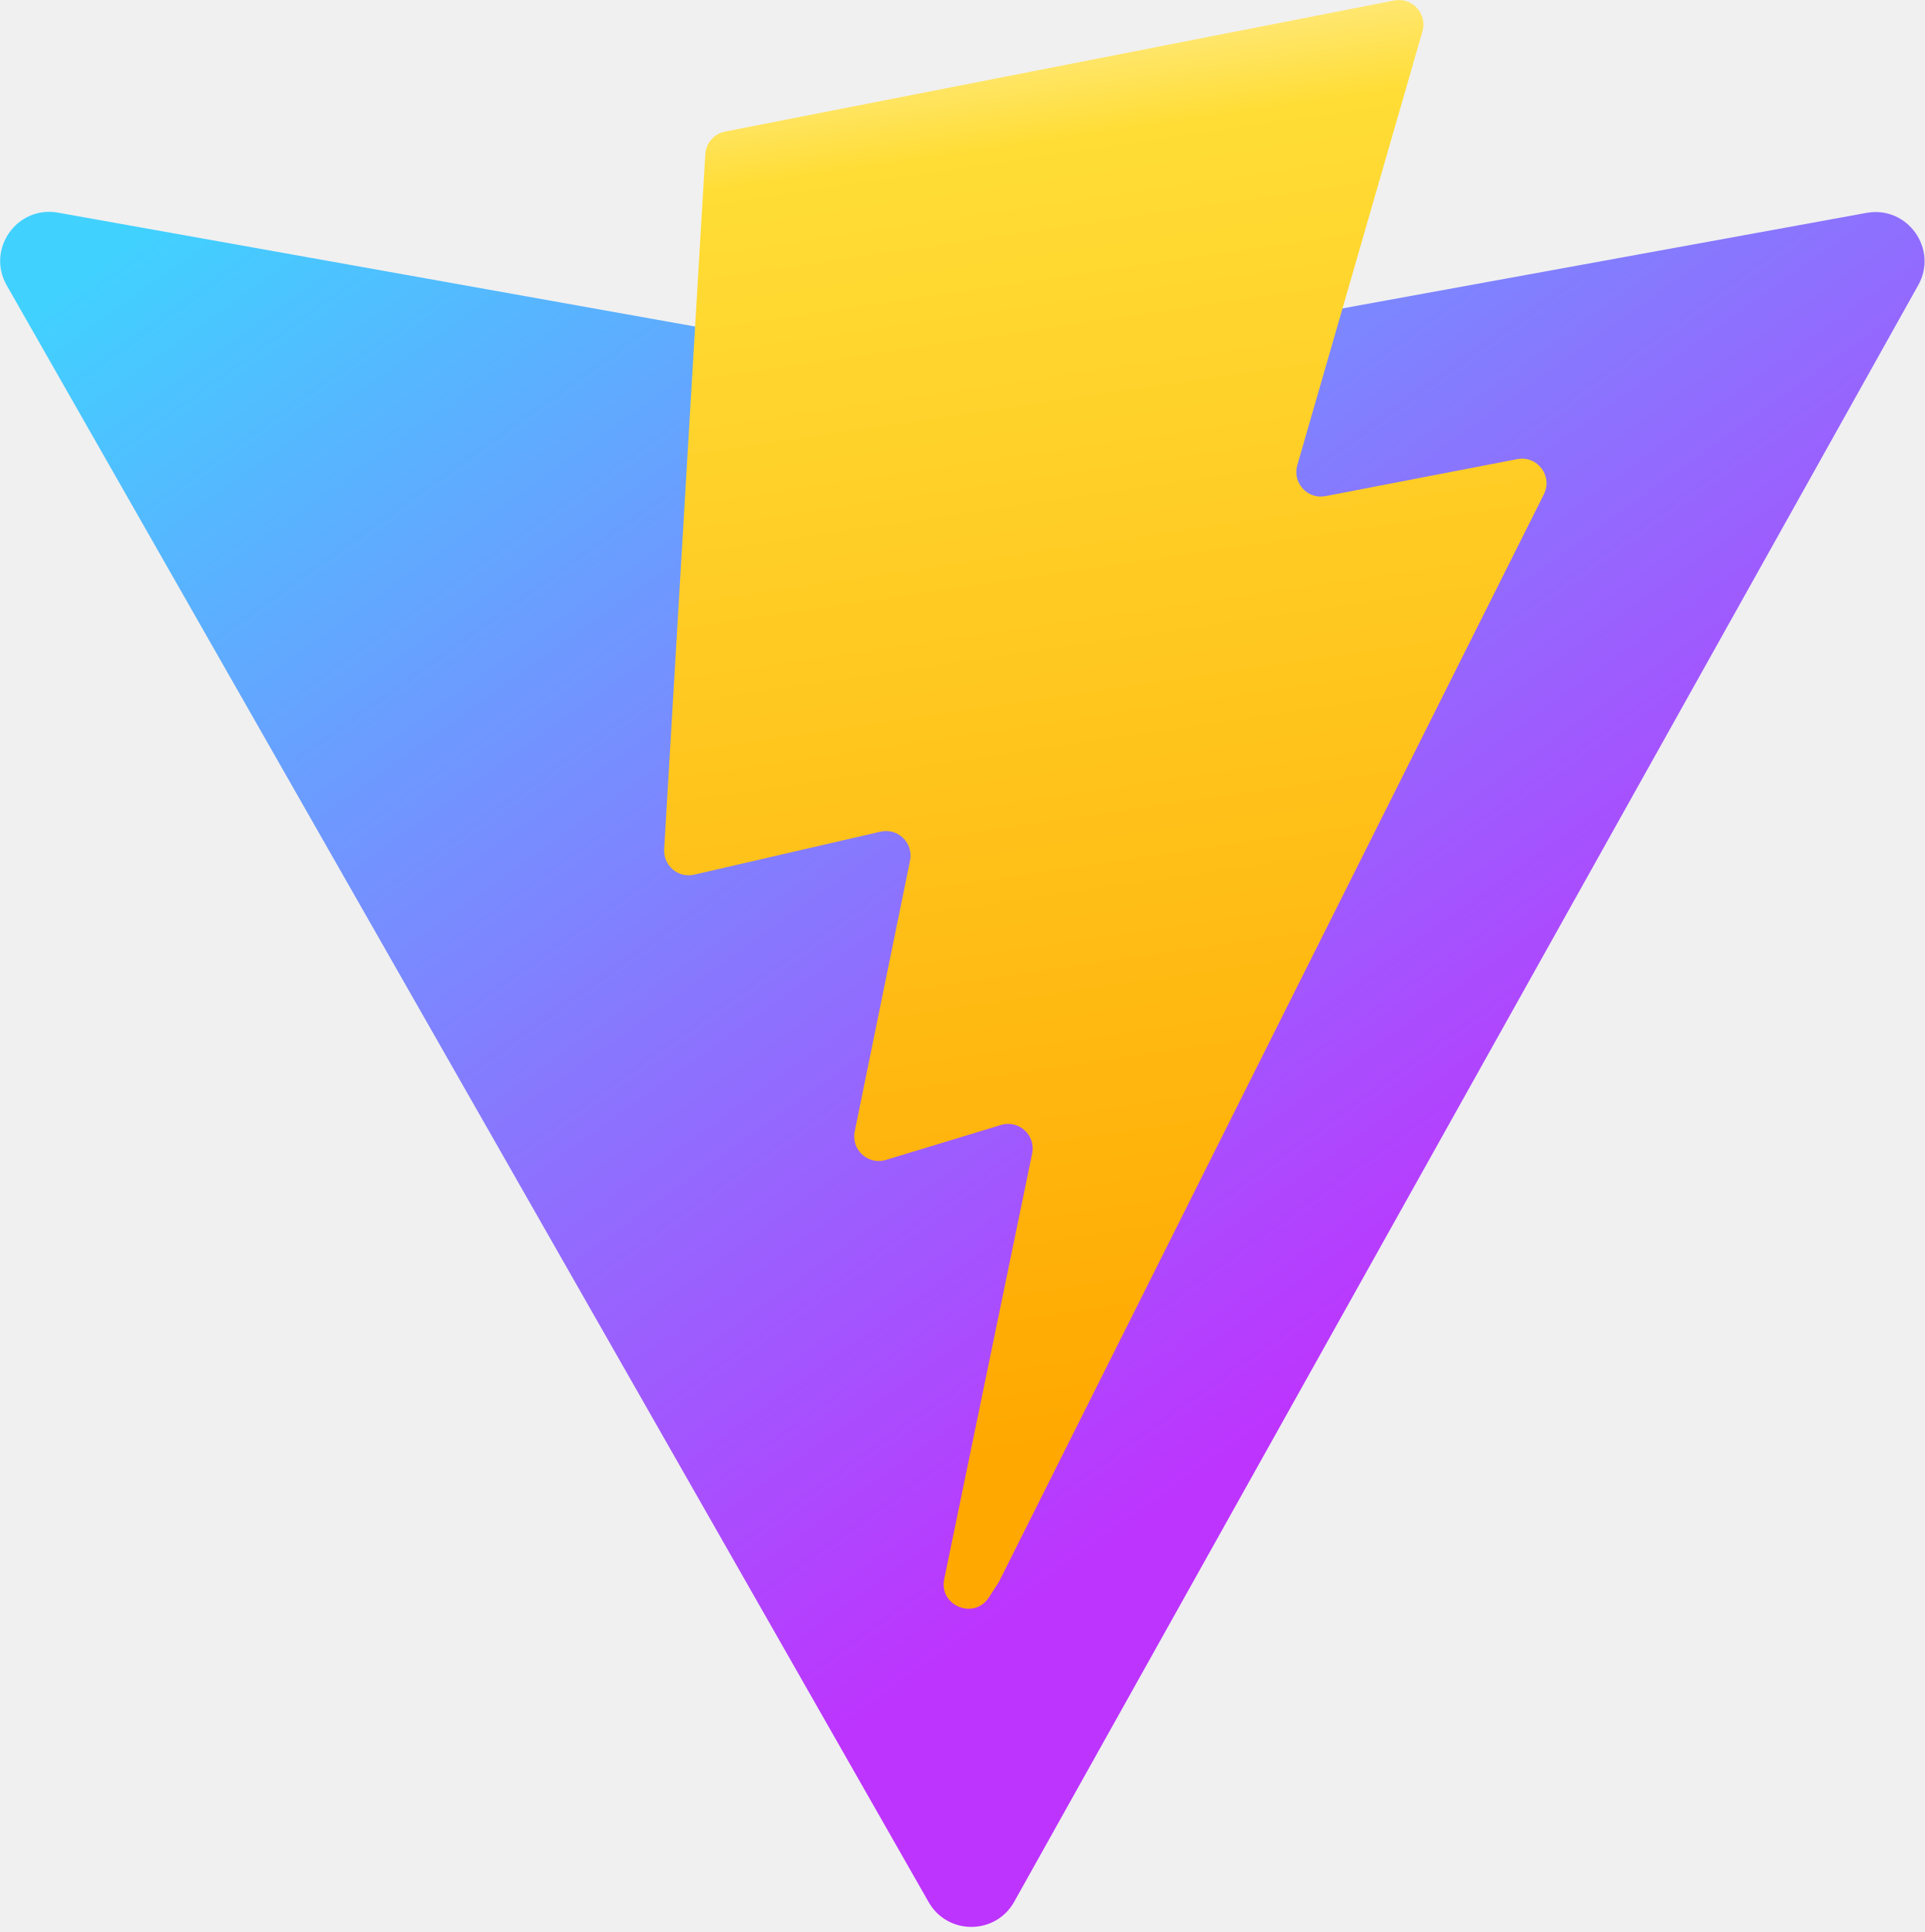
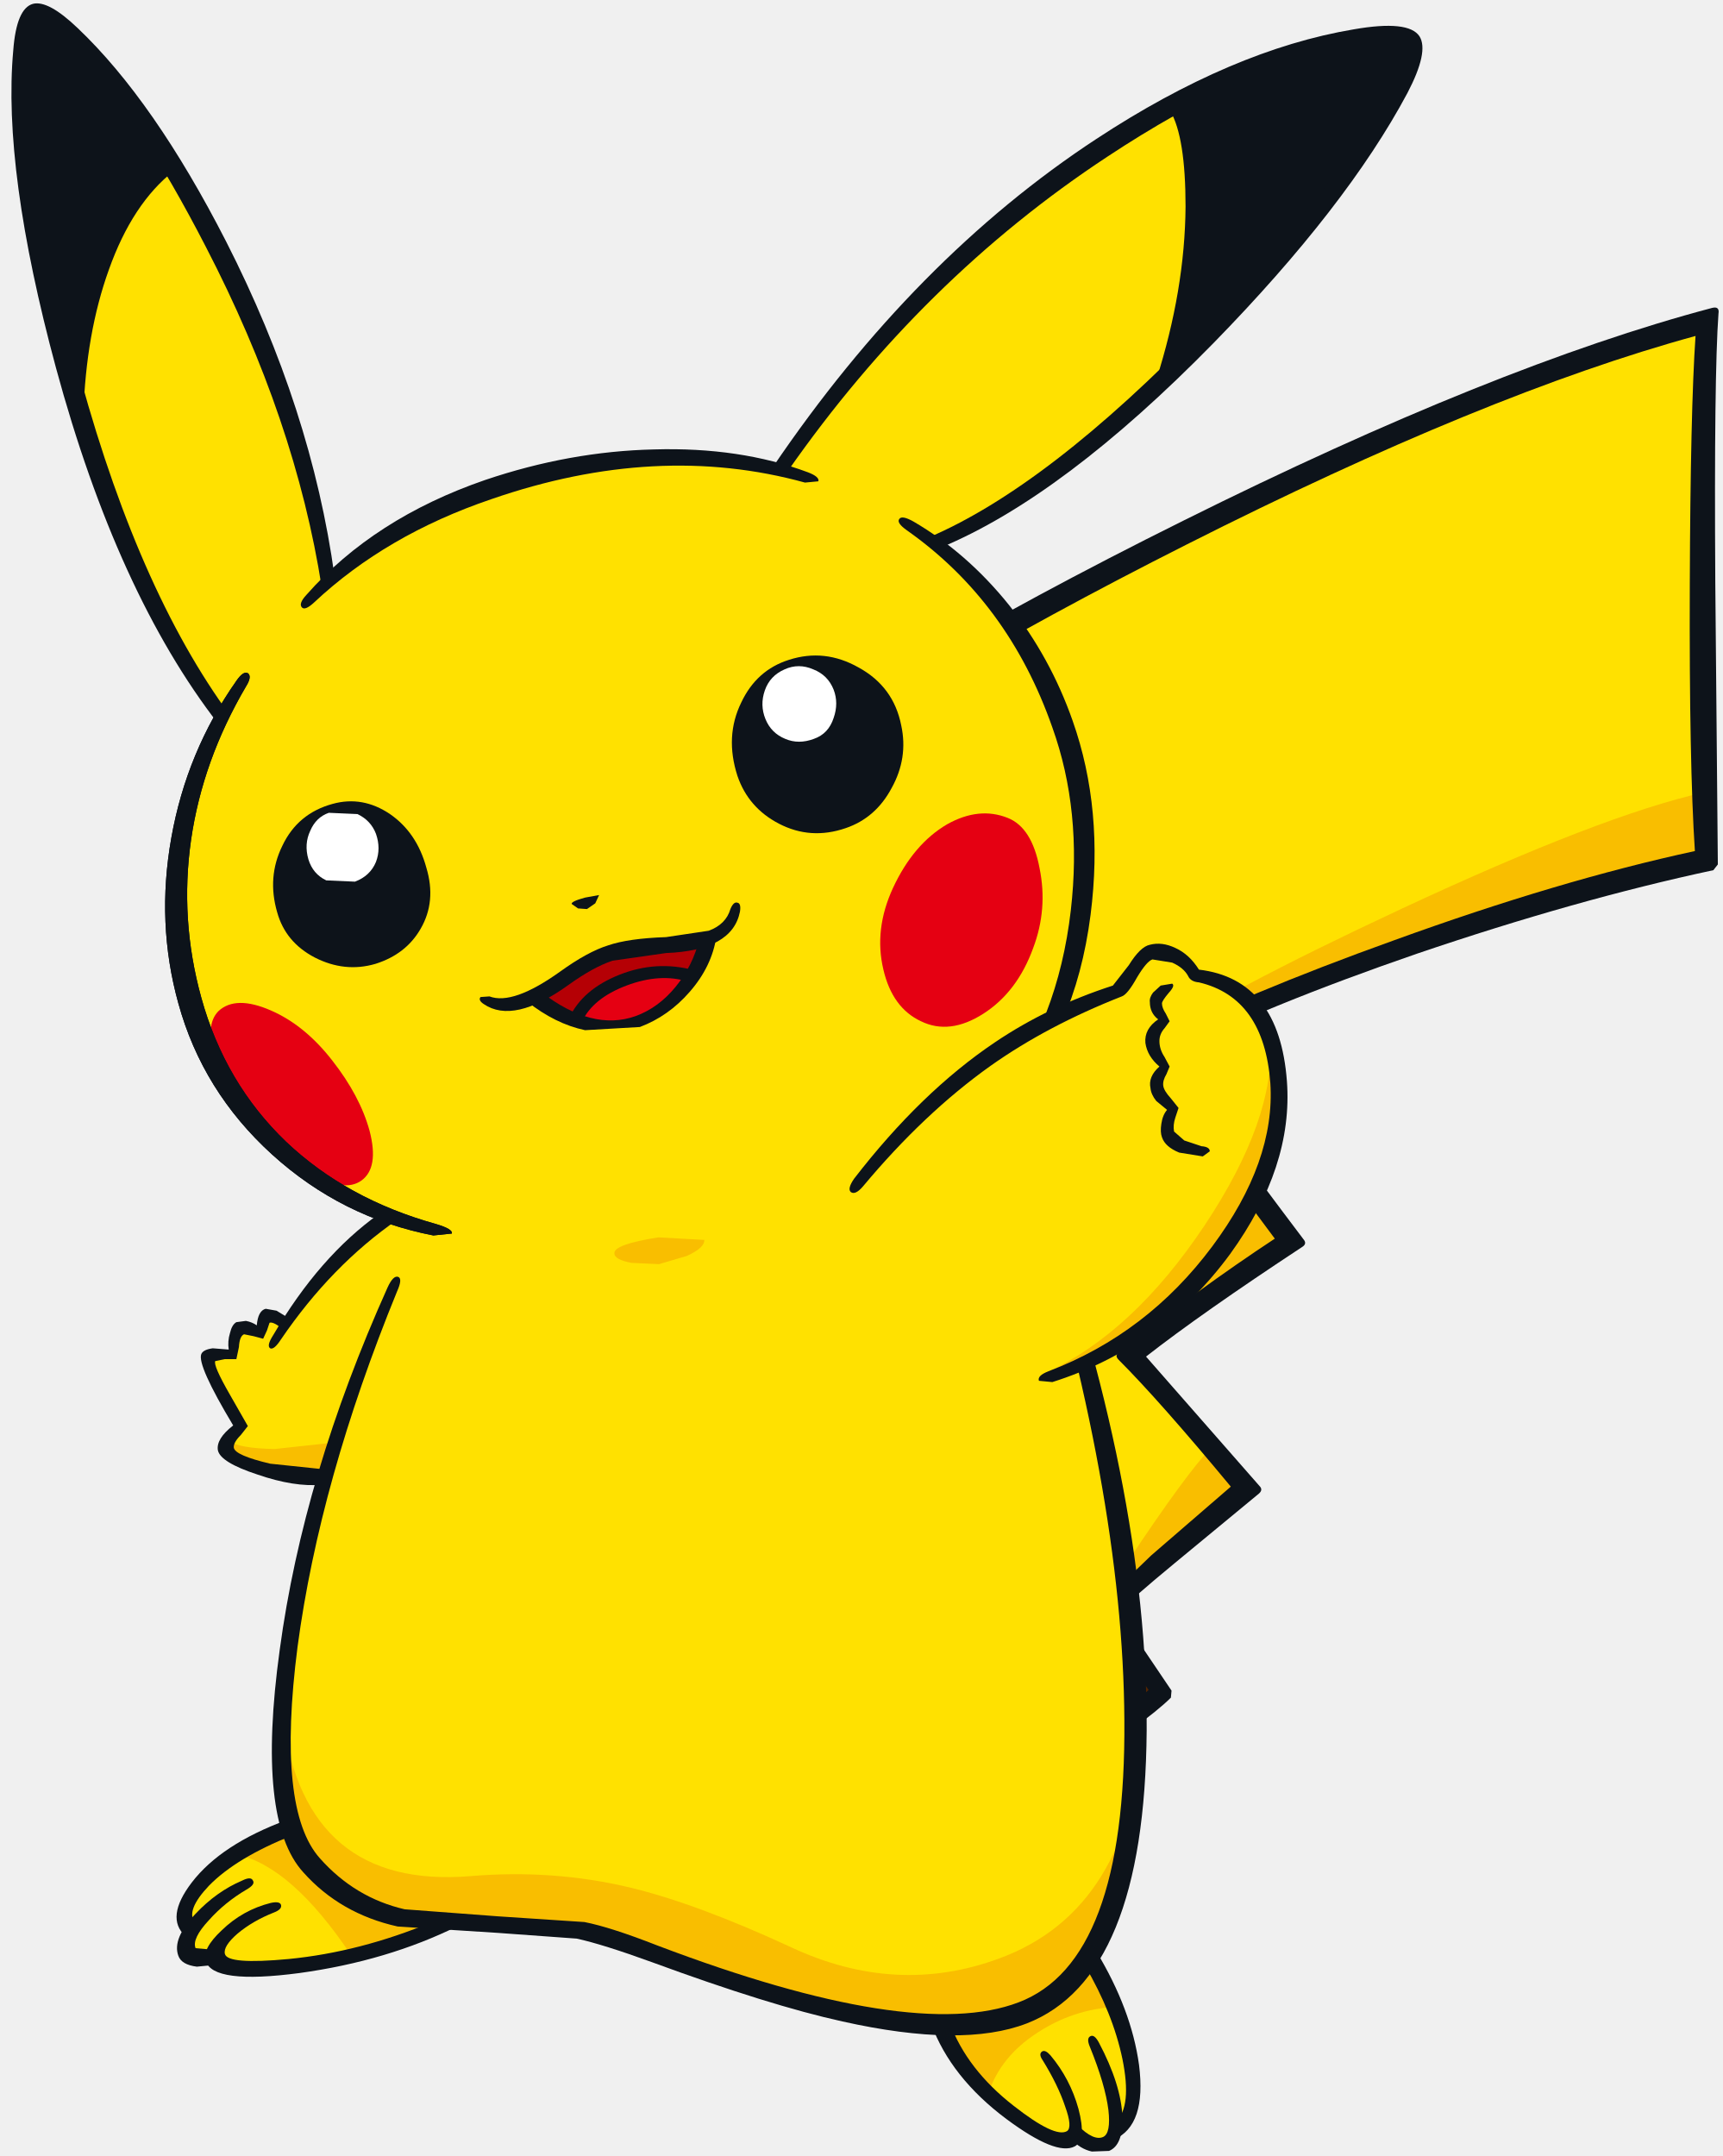
- <svg xmlns="http://www.w3.org/2000/svg" aria-hidden="true" role="img" class="iconify iconify--logos" width="31.88" height="32" preserveAspectRatio="xMidYMid meet" viewBox="0 0 256 257">
-   <defs>
-     <linearGradient id="IconifyId1813088fe1fbc01fb466" x1="-.828%" x2="57.636%" y1="7.652%" y2="78.411%">
-       <stop offset="0%" stop-color="#41D1FF" />
-       <stop offset="100%" stop-color="#BD34FE" />
-     </linearGradient>
-     <linearGradient id="IconifyId1813088fe1fbc01fb467" x1="43.376%" x2="50.316%" y1="2.242%" y2="89.03%">
-       <stop offset="0%" stop-color="#FFEA83" />
-       <stop offset="8.333%" stop-color="#FFDD35" />
-       <stop offset="100%" stop-color="#FFA800" />
-     </linearGradient>
-   </defs>
-   <path fill="url(#IconifyId1813088fe1fbc01fb466)" d="M255.153 37.938L134.897 252.976c-2.483 4.44-8.862 4.466-11.382.048L.875 37.958c-2.746-4.814 1.371-10.646 6.827-9.67l120.385 21.517a6.537 6.537 0 0 0 2.322-.004l117.867-21.483c5.438-.991 9.574 4.796 6.877 9.62Z" />
-   <path fill="url(#IconifyId1813088fe1fbc01fb467)" d="M185.432.063L96.44 17.501a3.268 3.268 0 0 0-2.634 3.014l-5.474 92.456a3.268 3.268 0 0 0 3.997 3.378l24.777-5.718c2.318-.535 4.413 1.507 3.936 3.838l-7.361 36.047c-.495 2.426 1.782 4.5 4.151 3.78l15.304-4.649c2.372-.72 4.652 1.36 4.15 3.788l-11.698 56.621c-.732 3.542 3.979 5.473 5.943 2.437l1.313-2.028l72.516-144.72c1.215-2.423-.88-5.186-3.54-4.672l-25.505 4.922c-2.396.462-4.435-1.77-3.759-4.114l16.646-57.705c.677-2.35-1.37-4.583-3.769-4.113Z" />
+ <svg xmlns="http://www.w3.org/2000/svg" version="1.1" width="135px" height="169px" viewBox="-0.75 -0.25 134.7 169.1">
+   <g>
+     <path fill="#763a00" d="M78.85 140.5 Q70.75 145.75 67.05 147.65 64.2 149.15 62.3 146.65 60.45 144.15 62.05 143.2 66.0 140.8 71.75 136.25 77.35 131.8 79.45 129.55 75.8 125.1 74.0 123.6 L78.0 120.6 83.75 118.95 82.65 122.4 Q83.35 122.0 87.15 120.65 L86.7 125.15 85.8 126.05 90.15 132.35 Q87.65 134.75 78.85 140.5" />
+     <path fill="#ffe100" d="M132.75 45.0 Q132.65 60.0 133.0 67.05 124.4 68.95 112.1 73.0 97.45 77.85 89.65 82.15 L94.3 88.9 100.35 97.0 Q91.7 102.75 87.8 106.05 L97.0 116.35 86.7 125.15 87.15 120.65 Q83.35 122.0 82.65 122.4 L83.75 118.95 78.0 120.6 82.95 116.4 Q78.25 113.5 71.35 108.2 L82.05 96.0 69.5 81.4 53.75 63.75 Q100.65 33.5 133.0 24.85 132.8 33.4 132.75 45.0" />
+     <path fill="#763a00" d="M78.0 120.45 L83.65 118.25 84.25 118.3 84.35 118.75 83.3 121.55 86.85 119.95 Q87.7 119.65 87.7 120.4 87.65 122.4 87.0 125.15 L86.0 125.9 86.5 121.45 Q85.25 121.75 82.8 122.8 81.85 123.15 82.1 122.25 L82.95 119.7 Q78.9 120.95 76.8 121.7 L78.0 120.45" />
+     <path fill="#542400" d="M79.2 140.3 L66.95 147.25 Q70.95 144.7 78.25 138.8 L88.5 130.0 90.25 132.35 Q86.5 135.8 79.2 140.3" />
+     <path fill="#f9be00" d="M111.7 73.2 Q99.4 77.35 88.85 81.7 94.8 77.65 109.05 71.0 124.7 63.7 132.7 61.9 L132.9 67.05 Q124.95 68.75 111.7 73.2" />
+     <path fill="#f9be00" d="M97.6 93.55 L100.45 97.05 86.9 105.8 Q94.8 96.05 97.6 93.55" />
+     <path fill="#f9be00" d="M96.8 116.45 L92.5 119.9 87.2 124.25 87.5 122.25 Q92.15 115.25 94.1 113.25 L96.8 116.45" />
+     <path fill="#542400" d="M87.2 124.25 L85.2 125.75 87.5 122.25 87.2 124.25" />
+     <path fill="#0d131a" d="M133.85 24.35 Q133.5 29.15 133.6 45.4 L133.8 67.55 133.45 68.0 Q122.7 70.3 110.2 74.55 98.45 78.6 90.8 82.45 94.0 87.3 101.3 96.95 101.6 97.3 101.2 97.55 93.3 102.75 88.95 106.15 L97.85 116.3 Q98.15 116.6 97.8 116.9 L91.2 122.35 Q87.75 125.2 86.8 126.2 L90.95 132.35 90.9 132.9 Q88.95 134.85 82.2 139.2 75.05 143.75 67.5 147.75 L66.6 147.85 Q66.45 147.55 67.15 147.15 85.2 135.95 89.15 132.3 L85.1 126.35 Q84.9 126.05 85.15 125.8 L89.35 121.75 95.6 116.35 Q90.0 109.6 86.8 106.4 86.45 106.05 86.85 105.8 92.9 100.95 99.05 96.9 92.7 88.4 88.65 82.3 88.35 81.9 88.8 81.7 96.7 77.7 108.4 73.5 121.35 68.8 132.0 66.5 131.55 59.7 131.6 45.65 131.65 31.9 132.05 26.1 115.6 30.6 92.15 42.45 70.25 53.5 55.45 64.15 62.25 71.45 83.0 95.85 83.25 96.15 83.0 96.4 L77.55 102.45 72.55 108.15 Q81.45 114.85 83.6 116.2 84.05 116.5 83.65 116.9 L75.45 123.7 Q77.8 126.05 80.35 129.5 80.6 129.8 80.35 130.05 78.55 132.2 72.65 136.6 66.85 140.9 62.5 143.35 L61.7 143.45 Q61.5 143.2 62.05 142.8 L71.35 135.85 Q76.75 131.6 78.45 129.65 75.6 125.95 73.35 124.0 73.0 123.65 73.4 123.35 L81.65 116.6 Q76.8 113.4 70.45 108.7 70.1 108.4 70.4 108.1 L80.9 96.05 66.75 79.6 52.95 64.2 Q52.65 63.85 53.0 63.55 68.0 52.45 91.85 40.6 116.35 28.4 133.35 23.9 133.95 23.75 133.85 24.35" />
+     <path fill="#0d131a" d="M12.5 12.55 Q9.45 14.25 7.15 20.4 5.2 25.6 4.9 30.5 2.6 23.6 1.35 12.55 0.05 1.25 1.7 0.8 3.3 0.35 6.6 4.2 9.25 7.3 12.5 12.55" />
+     <path fill="#ffe100" d="M91.25 7.85 Q92.9 10.5 92.6 17.65 92.3 23.95 90.9 28.6 87.2 32.55 82.1 36.4 76.35 40.8 72.3 42.25 76.95 46.0 79.75 50.9 81.6 54.1 83.0 58.75 85.4 66.3 83.3 74.85 81.45 82.35 77.45 86.4 68.25 95.0 53.65 96.95 41.15 98.65 29.6 95.2 24.65 93.55 20.5 89.25 15.85 84.5 14.0 78.15 12.2 72.05 13.25 65.6 14.05 60.5 16.5 55.85 13.4 52.35 9.55 43.7 6.35 36.35 5.0 31.3 5.25 23.95 7.9 18.5 9.9 14.4 12.3 12.7 16.25 18.35 20.15 28.35 24.25 38.8 24.8 45.35 31.95 38.8 42.85 36.45 52.8 34.3 60.3 36.55 65.4 28.45 75.95 19.0 85.5 10.5 91.25 7.85" />
+     <path fill="#ffe100" d="M33.95 92.7 Q43.6 88.05 51.05 86.4 57.05 85.1 67.0 85.15 76.8 85.15 77.45 86.4 80.25 91.75 83.05 101.5 86.05 112.1 87.45 122.45 91.0 149.25 81.65 156.25 74.8 161.45 57.7 155.1 50.2 152.4 46.65 151.55 42.1 150.5 37.3 150.7 32.45 150.9 28.7 149.6 25.3 148.45 23.8 146.55 20.4 142.15 21.25 131.7 21.9 123.85 24.45 115.75 L27.3 107.65 30.1 100.1 Q30.65 98.75 32.35 95.6 L33.95 92.7" />
+     <path fill="#ffe100" d="M33.95 92.7 Q35.55 92.15 36.45 95.7 37.4 99.45 36.1 103.5 34.7 107.8 30.75 111.9 26.85 116.0 24.45 115.75 21.8 115.8 19.25 114.95 17.0 114.15 16.9 113.45 16.9 112.4 18.0 111.6 L16.2 108.3 Q15.3 106.5 15.4 106.2 15.65 105.8 17.35 105.95 17.3 103.0 19.55 104.2 19.65 101.85 21.5 103.55 23.0 101.15 25.5 98.7 27.65 96.55 29.6 95.2 31.2 93.65 33.95 92.7" />
+     <path fill="#0d131a" d="M91.25 7.85 Q96.45 5.15 101.9 3.4 108.65 1.25 109.75 2.9 111.15 5.0 103.45 15.0 96.35 24.15 90.55 29.1 92.35 23.55 92.6 17.9 92.85 11.95 91.25 7.85" />
+     <path fill="#ffe100" d="M15.95 146.25 Q18.6 144.05 21.65 143.1 24.45 149.75 33.7 150.65 29.3 152.85 23.25 153.8 17.15 154.7 16.1 153.3 14.05 153.8 13.7 152.75 13.4 151.9 14.1 150.85 12.65 148.95 15.95 146.25" />
+     <path fill="#ffe100" d="M72.8 158.55 Q76.85 158.7 80.2 157.15 83.35 155.7 84.65 153.4 87.25 157.7 87.85 161.55 88.45 165.5 86.65 166.55 86.6 168.0 85.3 168.0 84.15 167.95 83.4 167.05 82.8 168.7 78.6 165.6 74.3 162.4 72.8 158.55" />
+     <path fill="#b50005" d="M40.95 77.95 L44.35 75.75 Q45.35 75.0 47.35 74.4 L50.15 73.9 54.4 73.45 Q54.25 74.9 53.3 76.35 L47.8 76.65 Q44.95 77.7 44.25 79.8 L40.95 77.95" />
+     <path fill="#e50012" d="M44.2 79.75 Q45.2 77.8 47.85 76.7 50.75 75.5 53.4 76.4 49.3 81.8 44.2 79.75" />
+     <path fill="#f9be00" d="M17.0 112.75 Q17.8 113.35 20.6 113.4 L25.2 112.9 24.5 115.65 Q21.75 115.75 19.05 114.8 16.2 113.8 17.0 112.75" />
+     <path fill="#f9be00" d="M47.25 98.05 Q47.2 97.35 50.7 96.8 L54.3 97.0 Q54.35 97.6 52.95 98.25 L50.75 98.9 48.6 98.8 Q47.25 98.55 47.25 98.05" />
+     <path fill="#f9be00" d="M21.25 134.6 Q23.05 147.95 35.95 146.9 42.45 146.35 48.5 147.8 53.7 149.05 61.05 152.45 69.35 156.35 77.45 153.35 87.8 149.55 88.75 135.05 88.65 146.4 85.75 151.7 81.1 160.35 68.5 158.05 64.3 157.3 52.7 153.45 43.2 150.3 40.25 150.65 30.95 151.75 25.85 148.0 20.2 143.85 21.25 134.6" />
+     <path fill="#f9be00" d="M17.65 145.2 Q17.9 144.85 19.75 144.15 L22.0 143.35 Q23.0 146.25 26.95 148.5 30.55 150.55 33.65 150.55 30.5 152.25 26.6 153.1 21.95 146.15 17.65 145.2" />
+     <path fill="#f9be00" d="M76.6 163.9 L74.55 161.4 Q73.55 159.9 73.15 158.55 80.45 159.3 84.55 153.45 86.2 156.0 86.55 157.15 83.2 157.35 80.4 159.2 77.55 161.05 76.6 163.9" />
+     <path fill="#0d131a" d="M25.15 62.8 Q27.5 62.15 29.65 63.6 31.75 65.05 32.5 67.8 33.3 70.45 32.05 72.6 30.9 74.6 28.5 75.35 26.1 76.05 23.75 74.85 21.45 73.65 20.8 71.3 20.0 68.55 21.2 66.1 22.4 63.55 25.15 62.8" />
+     <path fill="#ffffff" d="M24.85 63.5 L27.1 63.6 Q28.15 64.1 28.55 65.15 28.95 66.3 28.55 67.35 28.1 68.45 26.9 68.9 L24.65 68.8 Q23.6 68.3 23.25 67.15 22.9 65.95 23.4 64.9 23.85 63.85 24.85 63.5" />
+     <path fill="#0d131a" d="M60.95 51.5 Q63.75 50.6 66.4 52.1 69.15 53.6 69.75 56.65 70.3 59.2 69.0 61.55 67.75 63.9 65.4 64.7 62.65 65.65 60.15 64.35 57.75 63.1 56.9 60.6 55.9 57.5 57.2 54.85 58.4 52.3 60.95 51.5" />
+     <path fill="#ffffff" d="M60.6 52.25 Q61.7 51.75 62.85 52.25 64.0 52.7 64.45 53.85 64.85 54.9 64.45 56.05 64.05 57.3 62.9 57.7 61.7 58.15 60.65 57.7 59.55 57.25 59.1 56.15 58.65 55.05 59.05 53.9 59.45 52.75 60.6 52.25" />
+     <path fill="#0d131a" d="M43.9 70.65 Q43.85 70.45 44.95 70.15 L46.05 69.95 45.75 70.6 45.1 71.05 44.4 71.0 43.9 70.65" />
+     <path fill="#e50012" d="M78.1 63.9 Q80.0 64.65 80.6 67.85 81.25 71.05 80.1 74.1 78.85 77.55 76.2 79.25 73.55 80.95 71.3 79.85 69.05 78.8 68.35 75.8 67.6 72.65 69.1 69.4 70.7 65.95 73.35 64.4 75.85 63.0 78.1 63.9" />
+     <path fill="#e50012" d="M25.1 82.9 Q27.3 85.7 28.05 88.45 28.8 91.35 27.4 92.35 26.05 93.3 23.55 91.8 21.4 90.55 18.95 87.85 16.8 85.4 15.95 82.8 15.1 80.15 16.2 79.05 17.55 77.8 20.3 79.0 22.95 80.15 25.1 82.9" />
+     <path fill="#0d131a" d="M5.15 1.95 Q11.15 7.65 16.8 18.7 23.5 31.85 25.3 44.95 L24.3 45.85 Q22.25 32.7 15.2 19.1 9.85 8.7 4.45 2.75 2.9 1.15 2.2 1.2 1.3 1.3 1.25 3.85 1.0 12.55 4.8 27.25 9.4 45.05 16.7 55.3 L16.2 56.55 Q8.25 46.3 3.45 28.6 -0.75 13.05 0.1 3.7 0.35 0.4 1.65 0.05 2.85 -0.25 5.15 1.95" />
+     <path fill="#0d131a" d="M5.6 32.25 L4.55 29.7 Q5.0 23.65 6.95 19.05 8.85 14.5 11.95 12.1 L12.7 13.15 Q9.45 15.7 7.6 20.9 5.8 25.9 5.6 32.25" />
+     <path fill="#0d131a" d="M93.55 25.2 Q103.85 14.45 108.4 6.5 109.85 4.0 109.3 3.25 L105.55 3.15 Q96.8 4.85 85.9 12.05 71.4 21.6 60.85 36.7 L59.7 36.35 Q70.8 20.0 85.05 10.65 95.7 3.65 105.25 2.05 109.55 1.3 110.4 2.6 111.15 3.8 109.45 7.05 104.7 15.95 94.25 26.65 82.45 38.7 72.85 42.7 L71.8 41.95 Q81.25 37.95 93.55 25.2" />
+     <path fill="#0d131a" d="M91.6 28.0 L89.75 29.55 Q92.0 22.5 92.05 15.95 92.05 10.5 90.85 8.45 L91.85 7.75 Q93.15 10.0 93.35 15.0 93.55 21.2 91.6 28.0" />
+     <path fill="#0d131a" d="M79.55 92.4 Q79.2 91.25 79.55 91.1 79.95 90.95 80.35 92.1 89.1 116.35 89.0 135.5 88.85 154.85 79.6 158.45 74.55 160.4 65.15 158.3 59.45 157.05 50.2 153.65 46.35 152.25 44.3 151.8 L38.1 151.35 30.25 150.85 Q25.75 149.85 22.85 146.6 19.15 142.55 21.0 129.15 22.85 115.45 29.45 100.75 29.9 99.75 30.3 99.9 30.65 100.05 30.2 101.05 24.15 115.85 22.4 128.9 20.75 141.7 24.15 145.5 26.9 148.6 30.8 149.5 L38.1 150.05 44.9 150.5 Q46.95 150.9 50.65 152.35 70.7 159.95 78.95 156.8 87.4 153.6 87.25 134.65 87.15 116.65 79.55 92.4" />
+     <path fill="#0d131a" d="M28.8 94.95 L30.25 95.4 Q25.05 99.0 21.1 104.8 20.55 105.65 20.25 105.5 19.95 105.3 20.5 104.45 24.1 98.3 28.8 94.95" />
+     <path fill="#0d131a" d="M37.0 78.5 Q36.55 78.2 36.75 77.95 L37.45 77.9 Q39.3 78.6 43.0 75.95 45.15 74.4 46.75 73.9 48.35 73.35 51.3 73.25 L54.65 72.75 Q56.0 72.25 56.35 71.05 56.6 70.45 56.9 70.55 57.2 70.6 57.1 71.25 56.5 74.3 51.3 74.5 L47.1 75.1 Q45.6 75.6 43.65 77.0 39.35 80.1 37.0 78.5" />
+     <path fill="#0d131a" d="M41.5 77.55 Q45.5 80.65 48.9 79.45 50.7 78.8 52.05 77.15 53.4 75.5 53.9 73.45 L55.25 73.2 Q54.9 75.55 53.15 77.55 51.5 79.45 49.25 80.3 L44.95 80.55 Q42.6 80.05 40.4 78.3 L41.5 77.55" />
+     <path fill="#0d131a" d="M14.1 147.4 Q16.4 144.4 21.55 142.5 L22.0 143.7 Q17.6 145.45 15.45 147.65 13.6 149.6 14.35 150.55 L13.6 151.6 Q12.0 150.15 14.1 147.4" />
+     <path fill="#0d131a" d="M18.05 147.25 Q18.75 146.9 18.9 147.25 19.1 147.55 18.4 147.95 16.7 148.95 15.45 150.35 14.1 151.8 14.4 152.55 L16.1 152.7 16.55 153.8 14.5 154.0 Q13.3 153.85 13.05 153.15 12.55 151.8 14.4 149.85 16.05 148.1 18.05 147.25" />
+     <path fill="#0d131a" d="M32.95 150.5 L35.0 150.8 Q29.45 153.55 22.55 154.5 15.75 155.4 15.2 153.55 14.9 152.6 16.45 151.15 18.1 149.55 20.3 149.0 21.0 148.85 21.1 149.15 21.2 149.5 20.55 149.75 18.9 150.4 17.7 151.4 16.55 152.4 16.7 153.0 16.9 153.85 21.7 153.4 27.3 152.85 32.95 150.5" />
+     <path fill="#0d131a" d="M72.1 158.5 L73.55 158.4 Q74.9 162.05 78.55 164.9 81.8 167.45 82.75 166.9 83.2 166.6 82.6 164.95 82.05 163.3 80.85 161.35 80.5 160.85 80.8 160.65 81.05 160.5 81.45 160.95 83.0 162.8 83.65 165.15 84.3 167.6 83.35 168.1 81.9 168.85 78.0 165.95 73.65 162.7 72.1 158.5" />
+     <path fill="#0d131a" d="M84.55 160.3 Q84.25 159.6 84.6 159.45 84.9 159.3 85.25 159.95 87.0 163.25 87.1 165.8 87.15 168.0 86.05 168.45 L84.7 168.5 Q83.8 168.3 83.1 167.55 L83.6 166.45 Q84.85 167.7 85.6 167.35 86.2 167.05 86.0 165.25 85.75 163.25 84.55 160.3" />
+     <path fill="#0d131a" d="M84.15 153.9 L85.05 152.8 Q87.8 157.35 88.4 161.7 89.0 166.45 86.45 167.55 L86.6 166.15 Q87.85 164.95 87.1 161.25 86.35 157.65 84.15 153.9" />
+     <path fill="#0d131a" d="M53.5 75.85 L53.05 76.75 Q50.85 76.05 48.2 77.05 45.55 78.05 44.7 79.9 L43.7 79.6 Q44.75 77.35 47.65 76.2 50.55 75.05 53.5 75.85" />
+     <path fill="#0d131a" d="M17.6 53.15 Q18.15 52.35 18.5 52.55 18.85 52.8 18.35 53.6 14.95 59.4 14.05 65.6 13.15 71.85 14.85 78.0 16.7 84.7 21.5 89.3 26.25 93.8 33.25 95.75 34.6 96.15 34.5 96.5 L33.05 96.65 Q25.85 95.25 20.4 90.3 14.95 85.35 13.05 78.45 11.3 72.15 12.5 65.45 13.7 58.7 17.6 53.15" />
+     <path fill="#0d131a" d="M50.35 35.0 Q57.1 34.8 62.45 36.8 63.35 37.15 63.25 37.5 L62.2 37.6 Q50.6 34.4 37.6 38.9 29.35 41.7 23.7 47.0 23.0 47.65 22.75 47.4 22.45 47.1 23.1 46.4 28.4 40.4 37.1 37.4 43.75 35.15 50.35 35.0" />
+     <path fill="#0d131a" d="M83.2 56.3 Q85.65 63.25 84.6 71.5 83.4 80.85 78.0 86.5 77.35 87.2 77.1 86.95 76.8 86.7 77.35 85.95 82.05 79.8 83.05 71.15 83.95 63.35 81.6 56.8 78.15 46.95 70.2 41.35 69.35 40.75 69.6 40.45 69.8 40.15 70.7 40.65 74.9 43.1 78.2 47.2 81.45 51.3 83.2 56.3" />
+     <path fill="#0d131a" d="M21.65 103.1 L21.05 103.85 Q20.45 103.4 20.2 103.5 L20.0 104.1 19.7 104.75 18.95 104.55 18.2 104.4 Q17.85 104.55 17.8 105.4 L17.6 106.35 16.7 106.35 15.95 106.5 Q15.75 106.8 17.1 109.15 L18.5 111.6 17.95 112.3 Q17.35 112.9 17.4 113.3 17.5 113.9 20.25 114.55 L24.55 115.0 24.3 116.2 Q22.15 116.4 19.25 115.4 16.35 114.45 16.15 113.5 16.0 112.6 17.35 111.55 14.5 106.8 14.85 105.95 15.0 105.6 15.75 105.5 L17.0 105.6 Q16.9 104.95 17.1 104.3 17.25 103.65 17.6 103.45 L18.35 103.35 Q18.85 103.45 19.2 103.7 19.3 102.55 19.9 102.4 L20.75 102.55 21.65 103.1" />
+     <path fill="#ffe100" d="M94.05 98.6 Q88.8 105.25 81.2 107.9 75.95 109.7 69.45 103.55 62.9 97.35 66.05 92.95 69.25 88.5 74.75 84.15 81.15 79.05 86.8 77.5 88.85 74.25 89.45 74.1 L90.9 74.4 Q91.95 74.9 92.75 76.15 95.4 76.5 97.2 78.6 99.1 80.75 99.25 83.9 99.55 91.6 94.05 98.6" />
+     <path fill="#f9be00" d="M98.7 81.3 Q101.5 88.85 94.8 97.85 88.5 106.4 81.15 107.4 87.95 104.25 93.55 95.85 99.1 87.5 98.7 81.3" />
+     <path fill="#0d131a" d="M91.25 74.1 Q92.35 74.6 93.1 75.8 99.4 76.55 100.0 84.55 100.5 91.25 95.55 98.1 90.15 105.45 81.6 108.15 L80.55 108.05 Q80.4 107.65 81.3 107.3 89.05 104.35 94.15 97.5 99.1 90.85 98.7 84.7 98.2 78.0 93.1 76.8 92.45 76.75 92.25 76.3 91.9 75.65 91.0 75.25 L89.45 75.0 Q89.0 75.15 88.25 76.4 87.5 77.75 87.05 77.9 81.2 80.2 76.75 83.35 71.55 87.05 66.75 92.8 66.15 93.5 65.8 93.25 65.5 93.0 66.05 92.2 71.3 85.4 77.1 81.5 81.25 78.7 86.35 77.05 L87.6 75.45 Q88.5 74.0 89.25 73.85 90.2 73.6 91.25 74.1" />
+     <path fill="#0d131a" d="M90.1 77.05 L91.0 76.9 Q91.25 77.05 90.75 77.6 90.2 78.25 90.2 78.45 90.2 78.8 90.5 79.25 L90.8 79.85 90.4 80.4 Q90.0 80.85 90.0 81.4 90.0 82.05 90.4 82.65 L90.8 83.4 90.55 84.0 Q90.25 84.5 90.3 84.9 90.35 85.3 90.9 85.9 L91.5 86.65 91.25 87.4 Q91.05 88.0 91.15 88.5 L91.95 89.2 93.3 89.65 Q93.95 89.7 93.95 90.05 L93.4 90.45 91.55 90.15 Q90.45 89.7 90.2 88.95 90.05 88.55 90.15 87.9 90.25 87.2 90.6 86.8 L89.75 86.1 Q89.35 85.6 89.3 85.1 89.1 84.2 90.0 83.4 89.05 82.6 88.9 81.55 88.8 80.45 89.9 79.7 89.25 79.2 89.25 78.35 89.2 78.0 89.5 77.6 L90.1 77.05" />
+     <path fill="#0d131a" d="M17.6 53.15 Q18.15 52.35 18.5 52.55 18.85 52.8 18.35 53.6 14.95 59.4 14.05 65.6 13.15 71.85 14.85 78.0 16.7 84.7 21.5 89.3 26.25 93.8 33.25 95.75 34.6 96.15 34.5 96.5 L33.05 96.65 Q25.85 95.25 20.4 90.3 14.95 85.35 13.05 78.45 11.3 72.15 12.5 65.45 13.7 58.7 17.6 53.15" />
+   </g>
</svg>
